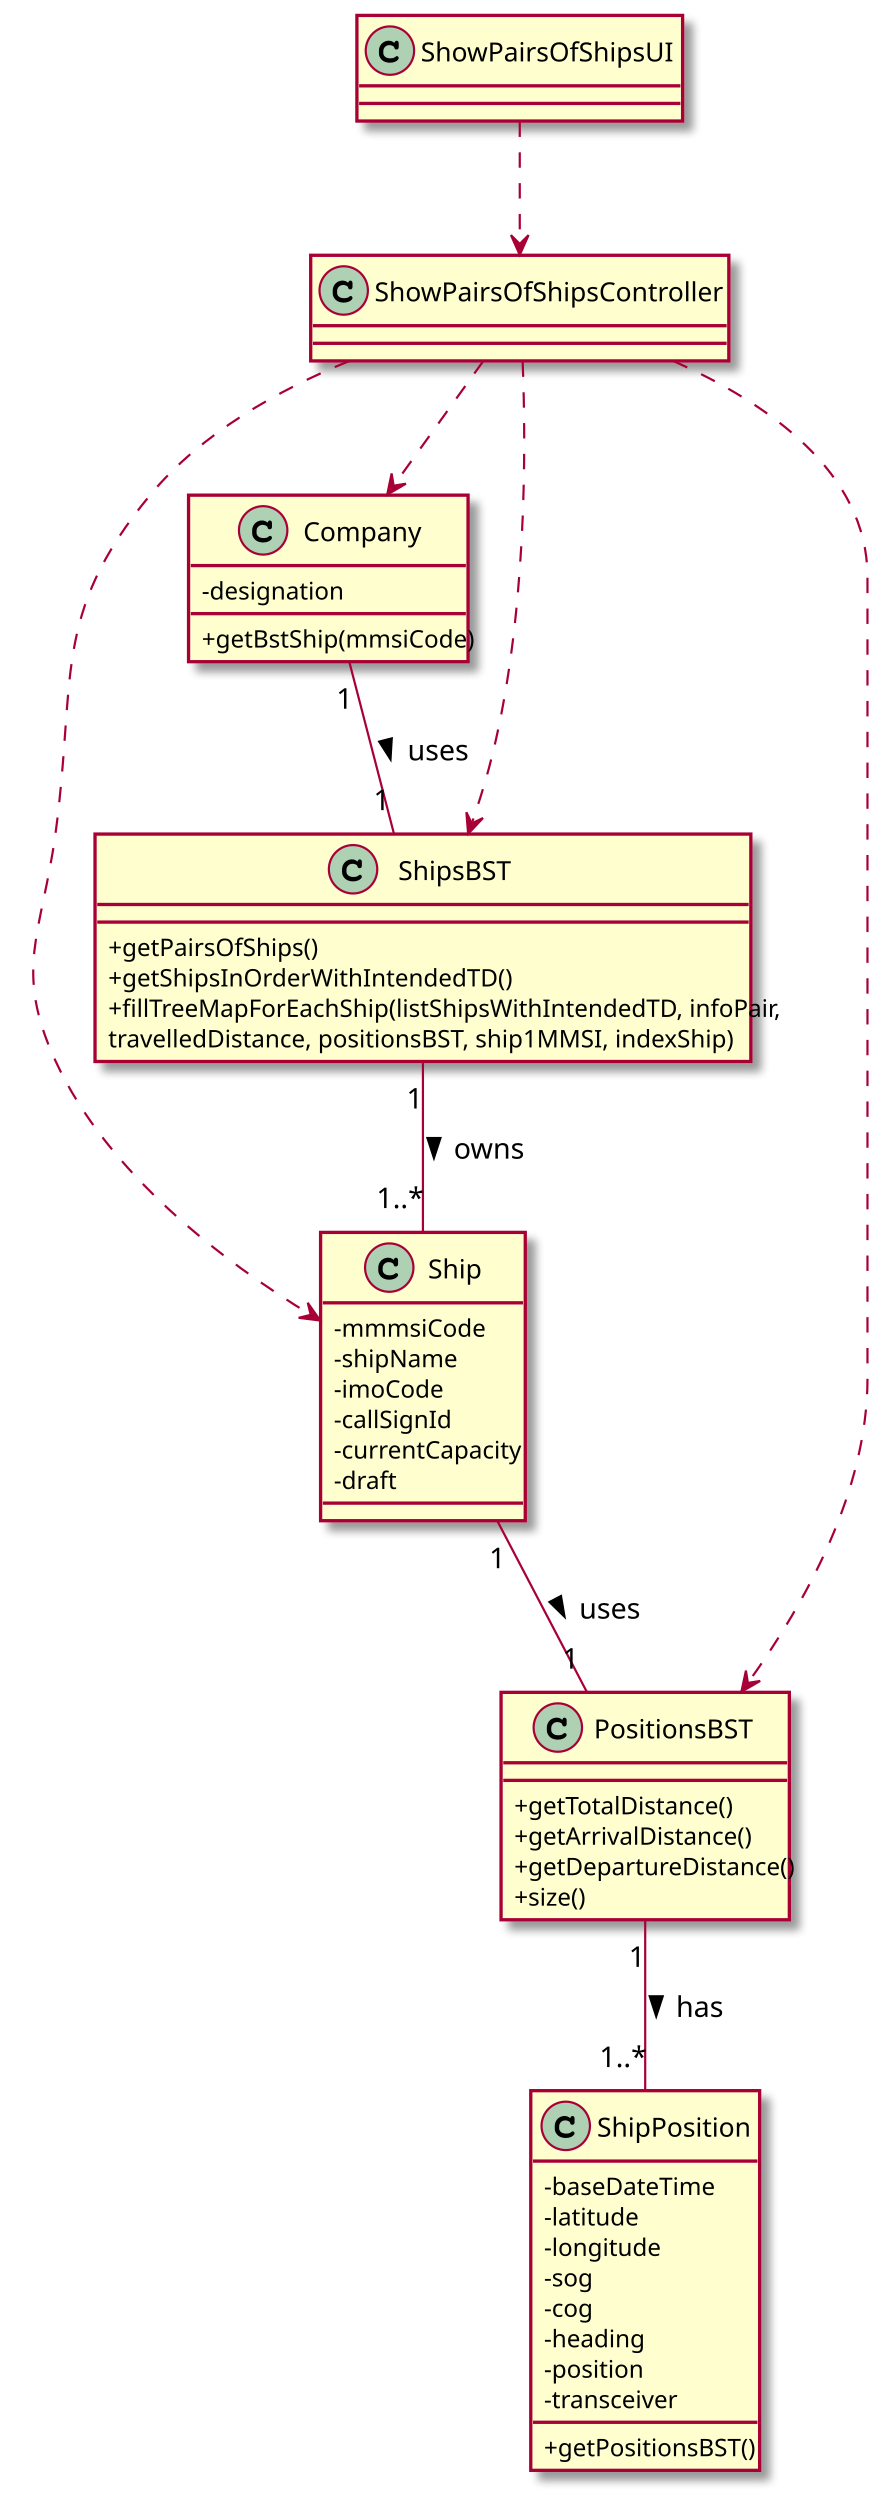
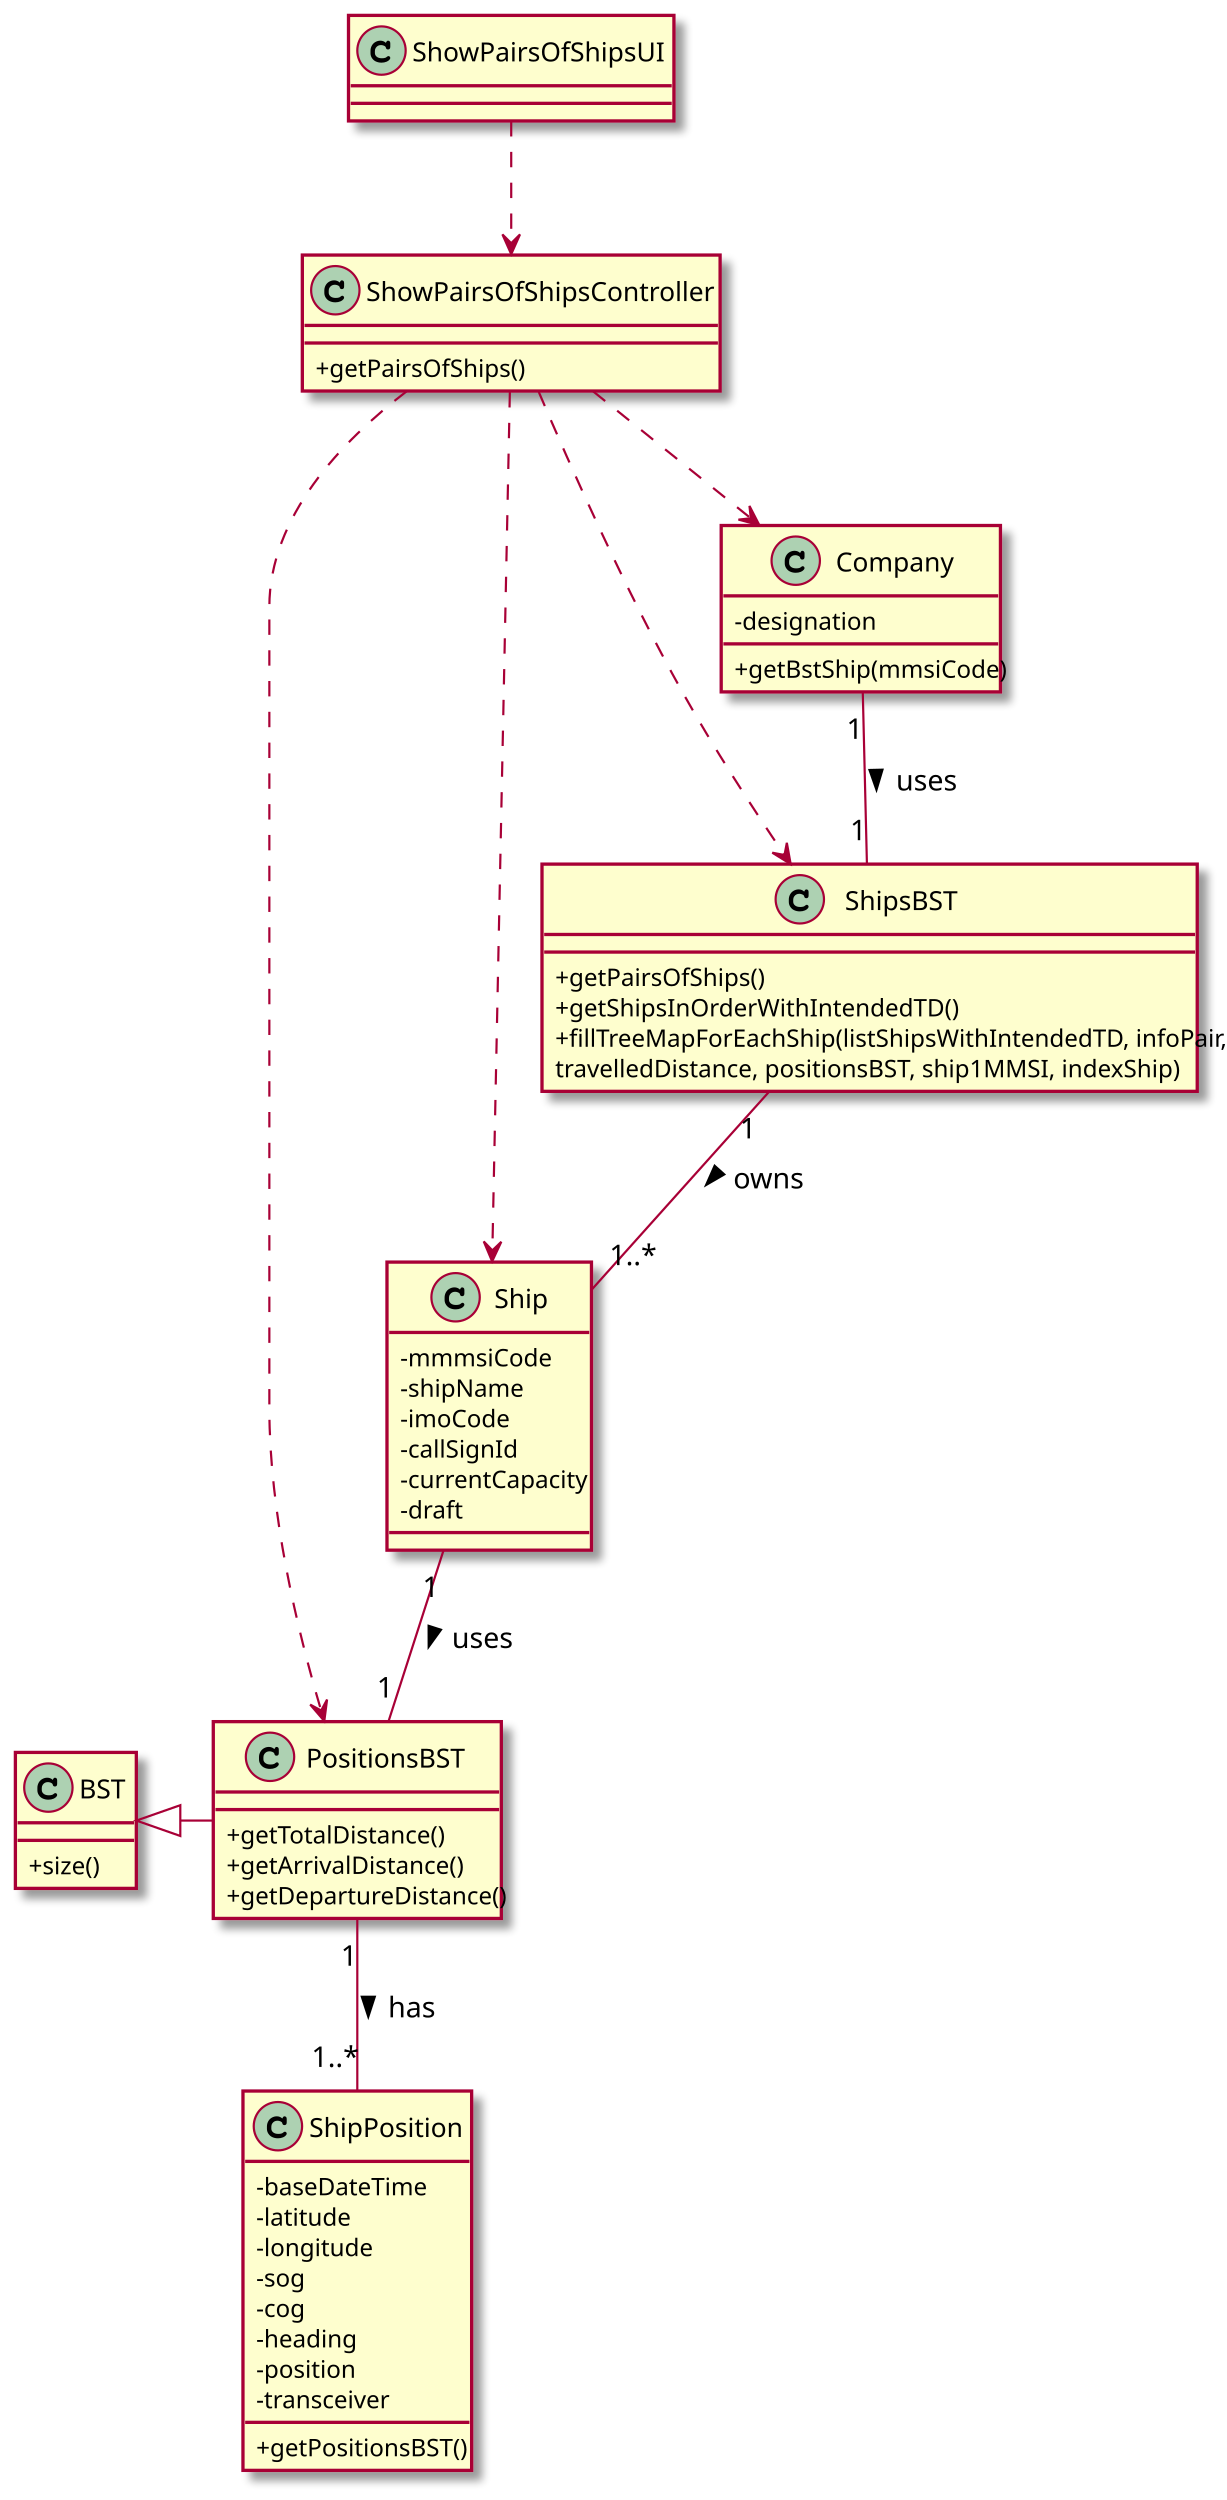
- <svg xmlns="http://www.w3.org/2000/svg" contentScriptType="application/ecmascript" contentStyleType="text/css" height="1136px" preserveAspectRatio="none" style="width:401px;height:1136px;background:#FFFFFF;" version="1.1" viewBox="0 0 401 1136" width="401px" zoomAndPan="magnify">
+ <svg xmlns="http://www.w3.org/2000/svg" contentScriptType="application/ecmascript" contentStyleType="text/css" height="1137px" preserveAspectRatio="none" style="width:558px;height:1137px;background:#FFFFFF;" version="1.1" viewBox="0 0 558 1137" width="558px" zoomAndPan="magnify">
  <defs>
-     <filter height="300%" id="f195apf6b51i6a" width="300%" x="-1" y="-1">
+     <filter height="300%" id="fu5vj4w9bo21y" width="300%" x="-1" y="-1">
      <feGaussianBlur result="blurOut" stdDeviation="2.0" />
      <feColorMatrix in="blurOut" result="blurOut2" type="matrix" values="0 0 0 0 0 0 0 0 0 0 0 0 0 0 0 0 0 0 .4 0" />
      <feOffset dx="4.0" dy="4.0" in="blurOut2" result="blurOut3" />
      <feBlend in="SourceGraphic" in2="blurOut3" mode="normal" />
    </filter>
  </defs>
  <g>
-     <rect codeLine="7" fill="#FEFECE" filter="url(#f195apf6b51i6a)" height="131.016" id="Ship" style="stroke:#A80036;stroke-width:1.5;" width="93" x="145.68" y="560" />
-     <ellipse cx="176.88" cy="576" fill="#ADD1B2" rx="11" ry="11" style="stroke:#A80036;stroke-width:1.0;" />
-     <path d="M178.88,572.5 Q179.083,572 179.317,571.75 Q179.552,571.5 179.817,571.5 Q180.286,571.5 180.583,571.781 Q180.88,572.062 180.88,572.719 L180.88,574.281 Q180.88,574.938 180.599,575.219 Q180.317,575.5 179.88,575.5 Q179.489,575.5 179.239,575.328 Q178.989,575.156 178.88,574.703 Q178.833,574.391 178.661,574.219 Q178.349,573.891 177.786,573.703 Q177.224,573.5 176.661,573.5 Q175.958,573.5 175.364,573.781 Q174.786,574.062 174.333,574.688 Q173.88,575.312 173.88,576.172 L173.88,577.094 Q173.88,578.125 174.724,578.812 Q175.567,579.5 177.067,579.5 Q177.958,579.5 178.583,579.297 Q178.942,579.188 179.349,578.828 Q179.614,578.625 179.755,578.562 Q179.896,578.5 180.067,578.5 Q180.396,578.5 180.63,578.766 Q180.88,579.016 180.88,579.375 Q180.88,579.719 180.536,580.125 Q180.036,580.719 179.239,581.047 Q178.192,581.5 176.911,581.5 Q175.411,581.5 174.208,580.906 Q173.239,580.438 172.552,579.422 Q171.88,578.406 171.88,577.203 L171.88,576.109 Q171.88,574.859 172.474,573.766 Q173.083,572.672 174.13,572.094 Q175.192,571.5 176.38,571.5 Q177.099,571.5 177.724,571.75 Q178.349,572 178.88,572.5 Z " fill="#000000" />
-     <text fill="#000000" font-family="sans-serif" font-size="12" lengthAdjust="spacing" textLength="25" x="194.48" y="580.91">Ship</text>
-     <line style="stroke:#A80036;stroke-width:1.5;" x1="146.68" x2="237.68" y1="592" y2="592" />
-     <text fill="#000000" font-family="sans-serif" font-size="11" lengthAdjust="spacing" textLength="61" x="151.68" y="607.419">-mmmsiCode</text>
-     <text fill="#000000" font-family="sans-serif" font-size="11" lengthAdjust="spacing" textLength="51" x="151.68" y="621.255">-shipName</text>
-     <text fill="#000000" font-family="sans-serif" font-size="11" lengthAdjust="spacing" textLength="45" x="151.68" y="635.091">-imoCode</text>
-     <text fill="#000000" font-family="sans-serif" font-size="11" lengthAdjust="spacing" textLength="49" x="151.68" y="648.927">-callSignId</text>
-     <text fill="#000000" font-family="sans-serif" font-size="11" lengthAdjust="spacing" textLength="81" x="151.68" y="662.763">-currentCapacity</text>
-     <text fill="#000000" font-family="sans-serif" font-size="11" lengthAdjust="spacing" textLength="27" x="151.68" y="676.599">-draft</text>
-     <line style="stroke:#A80036;stroke-width:1.5;" x1="146.68" x2="237.68" y1="683.016" y2="683.016" />
-     <rect codeLine="16" fill="#FEFECE" filter="url(#f195apf6b51i6a)" height="172.523" id="ShipPosition" style="stroke:#A80036;stroke-width:1.5;" width="104" x="241.18" y="950" />
-     <ellipse cx="257.08" cy="966" fill="#ADD1B2" rx="11" ry="11" style="stroke:#A80036;stroke-width:1.0;" />
-     <path d="M259.08,962.5 Q259.283,962 259.517,961.75 Q259.752,961.5 260.017,961.5 Q260.486,961.5 260.783,961.781 Q261.08,962.062 261.08,962.719 L261.08,964.281 Q261.08,964.938 260.799,965.219 Q260.517,965.5 260.08,965.5 Q259.689,965.5 259.439,965.328 Q259.189,965.156 259.08,964.703 Q259.033,964.391 258.861,964.219 Q258.549,963.891 257.986,963.703 Q257.424,963.5 256.861,963.5 Q256.158,963.5 255.564,963.781 Q254.986,964.062 254.533,964.688 Q254.08,965.312 254.08,966.172 L254.08,967.094 Q254.08,968.125 254.924,968.812 Q255.768,969.5 257.267,969.5 Q258.158,969.5 258.783,969.297 Q259.142,969.188 259.549,968.828 Q259.814,968.625 259.955,968.562 Q260.096,968.5 260.267,968.5 Q260.596,968.5 260.83,968.766 Q261.08,969.016 261.08,969.375 Q261.08,969.719 260.736,970.125 Q260.236,970.719 259.439,971.047 Q258.392,971.5 257.111,971.5 Q255.611,971.5 254.408,970.906 Q253.439,970.438 252.752,969.422 Q252.08,968.406 252.08,967.203 L252.08,966.109 Q252.08,964.859 252.674,963.766 Q253.283,962.672 254.33,962.094 Q255.393,961.5 256.58,961.5 Q257.299,961.5 257.924,961.75 Q258.549,962 259.08,962.5 Z " fill="#000000" />
-     <text fill="#000000" font-family="sans-serif" font-size="12" lengthAdjust="spacing" textLength="70" x="271.28" y="970.91">ShipPosition</text>
-     <line style="stroke:#A80036;stroke-width:1.5;" x1="242.18" x2="344.18" y1="982" y2="982" />
-     <text fill="#000000" font-family="sans-serif" font-size="11" lengthAdjust="spacing" textLength="72" x="247.18" y="997.419">-baseDateTime</text>
-     <text fill="#000000" font-family="sans-serif" font-size="11" lengthAdjust="spacing" textLength="38" x="247.18" y="1011.255">-latitude</text>
-     <text fill="#000000" font-family="sans-serif" font-size="11" lengthAdjust="spacing" textLength="47" x="247.18" y="1025.091">-longitude</text>
-     <text fill="#000000" font-family="sans-serif" font-size="11" lengthAdjust="spacing" textLength="22" x="247.18" y="1038.927">-sog</text>
-     <text fill="#000000" font-family="sans-serif" font-size="11" lengthAdjust="spacing" textLength="22" x="247.18" y="1052.763">-cog</text>
-     <text fill="#000000" font-family="sans-serif" font-size="11" lengthAdjust="spacing" textLength="42" x="247.18" y="1066.599">-heading</text>
-     <text fill="#000000" font-family="sans-serif" font-size="11" lengthAdjust="spacing" textLength="41" x="247.18" y="1080.435">-position</text>
-     <text fill="#000000" font-family="sans-serif" font-size="11" lengthAdjust="spacing" textLength="59" x="247.18" y="1094.271">-transceiver</text>
-     <line style="stroke:#A80036;stroke-width:1.5;" x1="242.18" x2="344.18" y1="1100.688" y2="1100.688" />
-     <text fill="#000000" font-family="sans-serif" font-size="11" lengthAdjust="spacing" textLength="92" x="247.18" y="1116.106">+getPositionsBST()</text>
-     <rect codeLine="28" fill="#FEFECE" filter="url(#f195apf6b51i6a)" height="103.344" id="ShipsBST" style="stroke:#A80036;stroke-width:1.5;" width="298" x="43.18" y="379" />
-     <ellipse cx="160.43" cy="395" fill="#ADD1B2" rx="11" ry="11" style="stroke:#A80036;stroke-width:1.0;" />
-     <path d="M162.43,391.5 Q162.633,391 162.868,390.75 Q163.102,390.5 163.368,390.5 Q163.836,390.5 164.133,390.781 Q164.43,391.062 164.43,391.719 L164.43,393.281 Q164.43,393.938 164.149,394.219 Q163.868,394.5 163.43,394.5 Q163.039,394.5 162.789,394.328 Q162.539,394.156 162.43,393.703 Q162.383,393.391 162.211,393.219 Q161.899,392.891 161.336,392.703 Q160.774,392.5 160.211,392.5 Q159.508,392.5 158.914,392.781 Q158.336,393.062 157.883,393.688 Q157.43,394.312 157.43,395.172 L157.43,396.094 Q157.43,397.125 158.274,397.812 Q159.118,398.5 160.618,398.5 Q161.508,398.5 162.133,398.297 Q162.493,398.188 162.899,397.828 Q163.164,397.625 163.305,397.562 Q163.446,397.5 163.618,397.5 Q163.946,397.5 164.18,397.766 Q164.43,398.016 164.43,398.375 Q164.43,398.719 164.086,399.125 Q163.586,399.719 162.789,400.047 Q161.743,400.5 160.461,400.5 Q158.961,400.5 157.758,399.906 Q156.789,399.438 156.102,398.422 Q155.43,397.406 155.43,396.203 L155.43,395.109 Q155.43,393.859 156.024,392.766 Q156.633,391.672 157.68,391.094 Q158.743,390.5 159.93,390.5 Q160.649,390.5 161.274,390.75 Q161.899,391 162.43,391.5 Z " fill="#000000" />
-     <text fill="#000000" font-family="sans-serif" font-size="12" lengthAdjust="spacing" textLength="55" x="180.93" y="399.91">ShipsBST</text>
-     <line style="stroke:#A80036;stroke-width:1.5;" x1="44.18" x2="340.18" y1="411" y2="411" />
-     <line style="stroke:#A80036;stroke-width:1.5;" x1="44.18" x2="340.18" y1="419" y2="419" />
-     <text fill="#000000" font-family="sans-serif" font-size="11" lengthAdjust="spacing" textLength="92" x="49.18" y="434.419">+getPairsOfShips()</text>
-     <text fill="#000000" font-family="sans-serif" font-size="11" lengthAdjust="spacing" textLength="167" x="49.18" y="448.255">+getShipsInOrderWithIntendedTD()</text>
-     <text fill="#000000" font-family="sans-serif" font-size="11" lengthAdjust="spacing" textLength="283" x="49.18" y="462.091">+fillTreeMapForEachShip(listShipsWithIntendedTD, infoPair,</text>
-     <text fill="#000000" font-family="sans-serif" font-size="11" lengthAdjust="spacing" textLength="266" x="49.18" y="475.927">travelledDistance, positionsBST, ship1MMSI, indexShip)</text>
-     <rect codeLine="34" fill="#FEFECE" filter="url(#f195apf6b51i6a)" height="103.344" id="PositionsBST" style="stroke:#A80036;stroke-width:1.5;" width="131" x="227.68" y="769" />
-     <ellipse cx="253.48" cy="785" fill="#ADD1B2" rx="11" ry="11" style="stroke:#A80036;stroke-width:1.0;" />
-     <path d="M255.48,781.5 Q255.683,781 255.917,780.75 Q256.152,780.5 256.418,780.5 Q256.886,780.5 257.183,780.781 Q257.48,781.062 257.48,781.719 L257.48,783.281 Q257.48,783.938 257.199,784.219 Q256.918,784.5 256.48,784.5 Q256.089,784.5 255.839,784.328 Q255.589,784.156 255.48,783.703 Q255.433,783.391 255.261,783.219 Q254.949,782.891 254.386,782.703 Q253.824,782.5 253.261,782.5 Q252.558,782.5 251.964,782.781 Q251.386,783.062 250.933,783.688 Q250.48,784.312 250.48,785.172 L250.48,786.094 Q250.48,787.125 251.324,787.812 Q252.167,788.5 253.667,788.5 Q254.558,788.5 255.183,788.297 Q255.542,788.188 255.949,787.828 Q256.214,787.625 256.355,787.562 Q256.496,787.5 256.668,787.5 Q256.996,787.5 257.23,787.766 Q257.48,788.016 257.48,788.375 Q257.48,788.719 257.136,789.125 Q256.636,789.719 255.839,790.047 Q254.792,790.5 253.511,790.5 Q252.011,790.5 250.808,789.906 Q249.839,789.438 249.152,788.422 Q248.48,787.406 248.48,786.203 L248.48,785.109 Q248.48,783.859 249.074,782.766 Q249.683,781.672 250.73,781.094 Q251.792,780.5 252.98,780.5 Q253.699,780.5 254.324,780.75 Q254.949,781 255.48,781.5 Z " fill="#000000" />
-     <text fill="#000000" font-family="sans-serif" font-size="12" lengthAdjust="spacing" textLength="75" x="269.88" y="789.91">PositionsBST</text>
-     <line style="stroke:#A80036;stroke-width:1.5;" x1="228.68" x2="357.68" y1="801" y2="801" />
-     <line style="stroke:#A80036;stroke-width:1.5;" x1="228.68" x2="357.68" y1="809" y2="809" />
-     <text fill="#000000" font-family="sans-serif" font-size="11" lengthAdjust="spacing" textLength="94" x="233.68" y="824.419">+getTotalDistance()</text>
-     <text fill="#000000" font-family="sans-serif" font-size="11" lengthAdjust="spacing" textLength="103" x="233.68" y="838.255">+getArrivalDistance()</text>
-     <text fill="#000000" font-family="sans-serif" font-size="11" lengthAdjust="spacing" textLength="119" x="233.68" y="852.091">+getDepartureDistance()</text>
-     <text fill="#000000" font-family="sans-serif" font-size="11" lengthAdjust="spacing" textLength="34" x="233.68" y="865.927">+size()</text>
-     <rect codeLine="41" fill="#FEFECE" filter="url(#f195apf6b51i6a)" height="48" id="ShowPairsOfShipsUI" style="stroke:#A80036;stroke-width:1.5;" width="148" x="162.18" y="7" />
-     <ellipse cx="177.18" cy="23" fill="#ADD1B2" rx="11" ry="11" style="stroke:#A80036;stroke-width:1.0;" />
-     <path d="M179.18,19.5 Q179.383,19 179.618,18.75 Q179.852,18.5 180.118,18.5 Q180.586,18.5 180.883,18.781 Q181.18,19.062 181.18,19.719 L181.18,21.281 Q181.18,21.938 180.899,22.219 Q180.618,22.5 180.18,22.5 Q179.789,22.5 179.539,22.328 Q179.289,22.156 179.18,21.703 Q179.133,21.391 178.961,21.219 Q178.649,20.891 178.086,20.703 Q177.524,20.5 176.961,20.5 Q176.258,20.5 175.664,20.781 Q175.086,21.062 174.633,21.688 Q174.18,22.312 174.18,23.172 L174.18,24.094 Q174.18,25.125 175.024,25.812 Q175.868,26.5 177.368,26.5 Q178.258,26.5 178.883,26.297 Q179.243,26.188 179.649,25.828 Q179.914,25.625 180.055,25.562 Q180.196,25.5 180.368,25.5 Q180.696,25.5 180.93,25.766 Q181.18,26.016 181.18,26.375 Q181.18,26.719 180.836,27.125 Q180.336,27.719 179.539,28.047 Q178.493,28.5 177.211,28.5 Q175.711,28.5 174.508,27.906 Q173.539,27.438 172.852,26.422 Q172.18,25.406 172.18,24.203 L172.18,23.109 Q172.18,21.859 172.774,20.766 Q173.383,19.672 174.43,19.094 Q175.493,18.5 176.68,18.5 Q177.399,18.5 178.024,18.75 Q178.649,19 179.18,19.5 Z " fill="#000000" />
-     <text fill="#000000" font-family="sans-serif" font-size="12" lengthAdjust="spacing" textLength="116" x="191.18" y="27.91">ShowPairsOfShipsUI</text>
-     <line style="stroke:#A80036;stroke-width:1.5;" x1="163.18" x2="309.18" y1="39" y2="39" />
-     <line style="stroke:#A80036;stroke-width:1.5;" x1="163.18" x2="309.18" y1="47" y2="47" />
-     <rect codeLine="43" fill="#FEFECE" filter="url(#f195apf6b51i6a)" height="48" id="ShowPairsOfShipsController" style="stroke:#A80036;stroke-width:1.5;" width="190" x="141.18" y="116" />
-     <ellipse cx="156.18" cy="132" fill="#ADD1B2" rx="11" ry="11" style="stroke:#A80036;stroke-width:1.0;" />
-     <path d="M158.18,128.5 Q158.383,128 158.618,127.75 Q158.852,127.5 159.118,127.5 Q159.586,127.5 159.883,127.781 Q160.18,128.062 160.18,128.719 L160.18,130.281 Q160.18,130.938 159.899,131.219 Q159.618,131.5 159.18,131.5 Q158.789,131.5 158.539,131.328 Q158.289,131.156 158.18,130.703 Q158.133,130.391 157.961,130.219 Q157.649,129.891 157.086,129.703 Q156.524,129.5 155.961,129.5 Q155.258,129.5 154.664,129.781 Q154.086,130.062 153.633,130.688 Q153.18,131.312 153.18,132.172 L153.18,133.094 Q153.18,134.125 154.024,134.812 Q154.868,135.5 156.368,135.5 Q157.258,135.5 157.883,135.297 Q158.243,135.188 158.649,134.828 Q158.914,134.625 159.055,134.562 Q159.196,134.5 159.368,134.5 Q159.696,134.5 159.93,134.766 Q160.18,135.016 160.18,135.375 Q160.18,135.719 159.836,136.125 Q159.336,136.719 158.539,137.047 Q157.493,137.5 156.211,137.5 Q154.711,137.5 153.508,136.906 Q152.539,136.438 151.852,135.422 Q151.18,134.406 151.18,133.203 L151.18,132.109 Q151.18,130.859 151.774,129.766 Q152.383,128.672 153.43,128.094 Q154.493,127.5 155.68,127.5 Q156.399,127.5 157.024,127.75 Q157.649,128 158.18,128.5 Z " fill="#000000" />
-     <text fill="#000000" font-family="sans-serif" font-size="12" lengthAdjust="spacing" textLength="158" x="170.18" y="136.91">ShowPairsOfShipsController</text>
-     <line style="stroke:#A80036;stroke-width:1.5;" x1="142.18" x2="330.18" y1="148" y2="148" />
-     <line style="stroke:#A80036;stroke-width:1.5;" x1="142.18" x2="330.18" y1="156" y2="156" />
-     <rect codeLine="47" fill="#FEFECE" filter="url(#f195apf6b51i6a)" height="75.672" id="Company" style="stroke:#A80036;stroke-width:1.5;" width="127" x="85.68" y="225" />
-     <ellipse cx="119.58" cy="241" fill="#ADD1B2" rx="11" ry="11" style="stroke:#A80036;stroke-width:1.0;" />
-     <path d="M121.58,237.5 Q121.783,237 122.017,236.75 Q122.252,236.5 122.517,236.5 Q122.986,236.5 123.283,236.781 Q123.58,237.062 123.58,237.719 L123.58,239.281 Q123.58,239.938 123.299,240.219 Q123.017,240.5 122.58,240.5 Q122.189,240.5 121.939,240.328 Q121.689,240.156 121.58,239.703 Q121.533,239.391 121.361,239.219 Q121.049,238.891 120.486,238.703 Q119.924,238.5 119.361,238.5 Q118.658,238.5 118.064,238.781 Q117.486,239.062 117.033,239.688 Q116.58,240.312 116.58,241.172 L116.58,242.094 Q116.58,243.125 117.424,243.812 Q118.267,244.5 119.767,244.5 Q120.658,244.5 121.283,244.297 Q121.642,244.188 122.049,243.828 Q122.314,243.625 122.455,243.562 Q122.596,243.5 122.767,243.5 Q123.096,243.5 123.33,243.766 Q123.58,244.016 123.58,244.375 Q123.58,244.719 123.236,245.125 Q122.736,245.719 121.939,246.047 Q120.892,246.5 119.611,246.5 Q118.111,246.5 116.908,245.906 Q115.939,245.438 115.252,244.422 Q114.58,243.406 114.58,242.203 L114.58,241.109 Q114.58,239.859 115.174,238.766 Q115.783,237.672 116.83,237.094 Q117.892,236.5 119.08,236.5 Q119.799,236.5 120.424,236.75 Q121.049,237 121.58,237.5 Z " fill="#000000" />
-     <text fill="#000000" font-family="sans-serif" font-size="12" lengthAdjust="spacing" textLength="53" x="137.78" y="245.91">Company</text>
-     <line style="stroke:#A80036;stroke-width:1.5;" x1="86.68" x2="211.68" y1="257" y2="257" />
-     <text fill="#000000" font-family="sans-serif" font-size="11" lengthAdjust="spacing" textLength="59" x="91.68" y="272.419">-designation</text>
-     <line style="stroke:#A80036;stroke-width:1.5;" x1="86.68" x2="211.68" y1="278.836" y2="278.836" />
-     <text fill="#000000" font-family="sans-serif" font-size="11" lengthAdjust="spacing" textLength="115" x="91.68" y="294.255">+getBstShip(mmsiCode)</text>
-     <path codeLine="55" d="M158.83,301.14 C164.79,324.11 172.53,353.89 179.05,378.99 " fill="none" id="Company-ShipsBST" style="stroke:#A80036;stroke-width:1.0;" />
-     <polygon fill="#000000" points="177.437,345.015,178.008,335.522,172.319,336.999,177.437,345.015" style="stroke:#000000;stroke-width:1.0;" />
-     <text fill="#000000" font-family="sans-serif" font-size="13" lengthAdjust="spacing" textLength="28" x="185.18" y="345.495">uses</text>
-     <text fill="#000000" font-family="sans-serif" font-size="13" lengthAdjust="spacing" textLength="7" x="152.81" y="322.043">1</text>
-     <text fill="#000000" font-family="sans-serif" font-size="13" lengthAdjust="spacing" textLength="7" x="169.711" y="368.117">1</text>
-     <path codeLine="56" d="M192.18,482.21 C192.18,506 192.18,534.62 192.18,559.94 " fill="none" id="ShipsBST-Ship" style="stroke:#A80036;stroke-width:1.0;" />
-     <polygon fill="#000000" points="197.18,526.176,200.119,517.131,194.241,517.131,197.18,526.176" style="stroke:#000000;stroke-width:1.0;" />
-     <text fill="#000000" font-family="sans-serif" font-size="13" lengthAdjust="spacing" textLength="30" x="206.18" y="526.495">owns</text>
-     <text fill="#000000" font-family="sans-serif" font-size="13" lengthAdjust="spacing" textLength="7" x="184.71" y="503.729">1</text>
-     <text fill="#000000" font-family="sans-serif" font-size="13" lengthAdjust="spacing" textLength="20" x="171.024" y="548.949">1..*</text>
-     <path codeLine="57" d="M225.95,691.03 C239.2,716.35 254.17,744.97 266.63,768.76 " fill="none" id="Ship-PositionsBST" style="stroke:#A80036;stroke-width:1.0;" />
-     <polygon fill="#000000" points="256.498,734.606,254.908,725.229,249.701,727.955,256.498,734.606" style="stroke:#000000;stroke-width:1.0;" />
-     <text fill="#000000" font-family="sans-serif" font-size="13" lengthAdjust="spacing" textLength="28" x="263.18" y="735.495">uses</text>
-     <text fill="#000000" font-family="sans-serif" font-size="13" lengthAdjust="spacing" textLength="7" x="222.261" y="712.586">1</text>
-     <text fill="#000000" font-family="sans-serif" font-size="13" lengthAdjust="spacing" textLength="7" x="255.592" y="758.228">1</text>
-     <path codeLine="58" d="M293.18,872.22 C293.18,895.33 293.18,923.34 293.18,949.59 " fill="none" id="PositionsBST-ShipPosition" style="stroke:#A80036;stroke-width:1.0;" />
-     <polygon fill="#000000" points="298.18,916.176,301.119,907.131,295.241,907.131,298.18,916.176" style="stroke:#000000;stroke-width:1.0;" />
-     <text fill="#000000" font-family="sans-serif" font-size="13" lengthAdjust="spacing" textLength="21" x="307.18" y="916.495">has</text>
-     <text fill="#000000" font-family="sans-serif" font-size="13" lengthAdjust="spacing" textLength="7" x="285.71" y="893.74">1</text>
-     <text fill="#000000" font-family="sans-serif" font-size="13" lengthAdjust="spacing" textLength="20" x="272.352" y="939.26">1..*</text>
-     <path codeLine="59" d="M236.18,55.22 C236.18,71.48 236.18,93.32 236.18,110.62 " fill="none" id="ShowPairsOfShipsUI-to-ShowPairsOfShipsController" style="stroke:#A80036;stroke-width:1.0;stroke-dasharray:7.0,7.0;" />
-     <polygon fill="#A80036" points="236.18,115.83,240.18,106.83,236.18,110.83,232.18,106.83,236.18,115.83" style="stroke:#A80036;stroke-width:1.0;" />
-     <path codeLine="60" d="M219.61,164.04 C208.15,179.98 192.58,201.63 178.99,220.53 " fill="none" id="ShowPairsOfShipsController-to-Company" style="stroke:#A80036;stroke-width:1.0;stroke-dasharray:7.0,7.0;" />
-     <polygon fill="#A80036" points="175.95,224.77,184.449,219.794,178.867,220.709,177.952,215.127,175.95,224.77" style="stroke:#A80036;stroke-width:1.0;" />
-     <path codeLine="61" d="M237.49,164.25 C239.06,203.2 239.59,283.79 222.18,349 C220.01,357.11 217.35,365.55 214.51,373.78 " fill="none" id="ShowPairsOfShipsController-to-ShipsBST" style="stroke:#A80036;stroke-width:1.0;stroke-dasharray:7.0,7.0;" />
-     <polygon fill="#A80036" points="212.72,378.88,219.471,371.709,214.374,374.161,211.922,369.064,212.72,378.88" style="stroke:#A80036;stroke-width:1.0;" />
-     <path codeLine="62" d="M158.57,164.09 C126.48,177.23 91.42,196.83 68.18,225 C22.96,279.82 34.82,308.6 25.18,379 C18.96,424.35 6,440.43 25.18,482 C48.9,533.42 101.34,573.16 141.18,597.45 " fill="none" id="ShowPairsOfShipsController-to-Ship" style="stroke:#A80036;stroke-width:1.0;stroke-dasharray:7.0,7.0;" />
-     <polygon fill="#A80036" points="145.48,600.04,139.84,591.966,141.199,597.457,135.708,598.816,145.48,600.04" style="stroke:#A80036;stroke-width:1.0;" />
-     <path codeLine="63" d="M305.94,164.03 C348.26,182.88 394.18,214.32 394.18,262 C394.18,262 394.18,262 394.18,626.5 C394.18,677.19 366.48,727.72 340.1,764.35 " fill="none" id="ShowPairsOfShipsController-to-PositionsBST" style="stroke:#A80036;stroke-width:1.0;stroke-dasharray:7.0,7.0;" />
-     <polygon fill="#A80036" points="336.89,768.75,345.421,763.828,339.833,764.708,338.953,759.12,336.89,768.75" style="stroke:#A80036;stroke-width:1.0;" />
+     <rect codeLine="7" fill="#FEFECE" filter="url(#fu5vj4w9bo21y)" height="131.016" id="Ship" style="stroke:#A80036;stroke-width:1.5;" width="93" x="176" y="574" />
+     <ellipse cx="207.2" cy="590" fill="#ADD1B2" rx="11" ry="11" style="stroke:#A80036;stroke-width:1.0;" />
+     <path d="M209.2,586.5 Q209.403,586 209.637,585.75 Q209.872,585.5 210.137,585.5 Q210.606,585.5 210.903,585.781 Q211.2,586.062 211.2,586.719 L211.2,588.281 Q211.2,588.938 210.919,589.219 Q210.637,589.5 210.2,589.5 Q209.809,589.5 209.559,589.328 Q209.309,589.156 209.2,588.703 Q209.153,588.391 208.981,588.219 Q208.669,587.891 208.106,587.703 Q207.544,587.5 206.981,587.5 Q206.278,587.5 205.684,587.781 Q205.106,588.062 204.653,588.688 Q204.2,589.312 204.2,590.172 L204.2,591.094 Q204.2,592.125 205.044,592.812 Q205.887,593.5 207.387,593.5 Q208.278,593.5 208.903,593.297 Q209.262,593.188 209.669,592.828 Q209.934,592.625 210.075,592.562 Q210.216,592.5 210.387,592.5 Q210.716,592.5 210.95,592.766 Q211.2,593.016 211.2,593.375 Q211.2,593.719 210.856,594.125 Q210.356,594.719 209.559,595.047 Q208.512,595.5 207.231,595.5 Q205.731,595.5 204.528,594.906 Q203.559,594.438 202.872,593.422 Q202.2,592.406 202.2,591.203 L202.2,590.109 Q202.2,588.859 202.794,587.766 Q203.403,586.672 204.45,586.094 Q205.512,585.5 206.7,585.5 Q207.419,585.5 208.044,585.75 Q208.669,586 209.2,586.5 Z " fill="#000000" />
+     <text fill="#000000" font-family="sans-serif" font-size="12" lengthAdjust="spacing" textLength="25" x="224.8" y="594.91">Ship</text>
+     <line style="stroke:#A80036;stroke-width:1.5;" x1="177" x2="268" y1="606" y2="606" />
+     <text fill="#000000" font-family="sans-serif" font-size="11" lengthAdjust="spacing" textLength="61" x="182" y="621.419">-mmmsiCode</text>
+     <text fill="#000000" font-family="sans-serif" font-size="11" lengthAdjust="spacing" textLength="51" x="182" y="635.255">-shipName</text>
+     <text fill="#000000" font-family="sans-serif" font-size="11" lengthAdjust="spacing" textLength="45" x="182" y="649.091">-imoCode</text>
+     <text fill="#000000" font-family="sans-serif" font-size="11" lengthAdjust="spacing" textLength="49" x="182" y="662.927">-callSignId</text>
+     <text fill="#000000" font-family="sans-serif" font-size="11" lengthAdjust="spacing" textLength="81" x="182" y="676.763">-currentCapacity</text>
+     <text fill="#000000" font-family="sans-serif" font-size="11" lengthAdjust="spacing" textLength="27" x="182" y="690.599">-draft</text>
+     <line style="stroke:#A80036;stroke-width:1.5;" x1="177" x2="268" y1="697.016" y2="697.016" />
+     <rect codeLine="16" fill="#FEFECE" filter="url(#fu5vj4w9bo21y)" height="172.523" id="ShipPosition" style="stroke:#A80036;stroke-width:1.5;" width="104" x="110.5" y="951" />
+     <ellipse cx="126.4" cy="967" fill="#ADD1B2" rx="11" ry="11" style="stroke:#A80036;stroke-width:1.0;" />
+     <path d="M128.4,963.5 Q128.603,963 128.838,962.75 Q129.072,962.5 129.338,962.5 Q129.806,962.5 130.103,962.781 Q130.4,963.062 130.4,963.719 L130.4,965.281 Q130.4,965.938 130.119,966.219 Q129.838,966.5 129.4,966.5 Q129.009,966.5 128.759,966.328 Q128.509,966.156 128.4,965.703 Q128.353,965.391 128.181,965.219 Q127.869,964.891 127.306,964.703 Q126.744,964.5 126.181,964.5 Q125.478,964.5 124.884,964.781 Q124.306,965.062 123.853,965.688 Q123.4,966.312 123.4,967.172 L123.4,968.094 Q123.4,969.125 124.244,969.812 Q125.088,970.5 126.588,970.5 Q127.478,970.5 128.103,970.297 Q128.463,970.188 128.869,969.828 Q129.134,969.625 129.275,969.562 Q129.416,969.5 129.588,969.5 Q129.916,969.5 130.15,969.766 Q130.4,970.016 130.4,970.375 Q130.4,970.719 130.056,971.125 Q129.556,971.719 128.759,972.047 Q127.713,972.5 126.431,972.5 Q124.931,972.5 123.728,971.906 Q122.759,971.438 122.072,970.422 Q121.4,969.406 121.4,968.203 L121.4,967.109 Q121.4,965.859 121.994,964.766 Q122.603,963.672 123.65,963.094 Q124.713,962.5 125.9,962.5 Q126.619,962.5 127.244,962.75 Q127.869,963 128.4,963.5 Z " fill="#000000" />
+     <text fill="#000000" font-family="sans-serif" font-size="12" lengthAdjust="spacing" textLength="70" x="140.6" y="971.91">ShipPosition</text>
+     <line style="stroke:#A80036;stroke-width:1.5;" x1="111.5" x2="213.5" y1="983" y2="983" />
+     <text fill="#000000" font-family="sans-serif" font-size="11" lengthAdjust="spacing" textLength="72" x="116.5" y="998.419">-baseDateTime</text>
+     <text fill="#000000" font-family="sans-serif" font-size="11" lengthAdjust="spacing" textLength="38" x="116.5" y="1012.255">-latitude</text>
+     <text fill="#000000" font-family="sans-serif" font-size="11" lengthAdjust="spacing" textLength="47" x="116.5" y="1026.091">-longitude</text>
+     <text fill="#000000" font-family="sans-serif" font-size="11" lengthAdjust="spacing" textLength="22" x="116.5" y="1039.927">-sog</text>
+     <text fill="#000000" font-family="sans-serif" font-size="11" lengthAdjust="spacing" textLength="22" x="116.5" y="1053.763">-cog</text>
+     <text fill="#000000" font-family="sans-serif" font-size="11" lengthAdjust="spacing" textLength="42" x="116.5" y="1067.599">-heading</text>
+     <text fill="#000000" font-family="sans-serif" font-size="11" lengthAdjust="spacing" textLength="41" x="116.5" y="1081.435">-position</text>
+     <text fill="#000000" font-family="sans-serif" font-size="11" lengthAdjust="spacing" textLength="59" x="116.5" y="1095.271">-transceiver</text>
+     <line style="stroke:#A80036;stroke-width:1.5;" x1="111.5" x2="213.5" y1="1101.688" y2="1101.688" />
+     <text fill="#000000" font-family="sans-serif" font-size="11" lengthAdjust="spacing" textLength="92" x="116.5" y="1117.106">+getPositionsBST()</text>
+     <rect codeLine="28" fill="#FEFECE" filter="url(#fu5vj4w9bo21y)" height="103.344" id="ShipsBST" style="stroke:#A80036;stroke-width:1.5;" width="298" x="246.5" y="393" />
+     <ellipse cx="363.75" cy="409" fill="#ADD1B2" rx="11" ry="11" style="stroke:#A80036;stroke-width:1.0;" />
+     <path d="M365.75,405.5 Q365.953,405 366.188,404.75 Q366.422,404.5 366.688,404.5 Q367.156,404.5 367.453,404.781 Q367.75,405.062 367.75,405.719 L367.75,407.281 Q367.75,407.938 367.469,408.219 Q367.188,408.5 366.75,408.5 Q366.359,408.5 366.109,408.328 Q365.859,408.156 365.75,407.703 Q365.703,407.391 365.531,407.219 Q365.219,406.891 364.656,406.703 Q364.094,406.5 363.531,406.5 Q362.828,406.5 362.234,406.781 Q361.656,407.062 361.203,407.688 Q360.75,408.312 360.75,409.172 L360.75,410.094 Q360.75,411.125 361.594,411.812 Q362.438,412.5 363.938,412.5 Q364.828,412.5 365.453,412.297 Q365.812,412.188 366.219,411.828 Q366.484,411.625 366.625,411.562 Q366.766,411.5 366.938,411.5 Q367.266,411.5 367.5,411.766 Q367.75,412.016 367.75,412.375 Q367.75,412.719 367.406,413.125 Q366.906,413.719 366.109,414.047 Q365.062,414.5 363.781,414.5 Q362.281,414.5 361.078,413.906 Q360.109,413.438 359.422,412.422 Q358.75,411.406 358.75,410.203 L358.75,409.109 Q358.75,407.859 359.344,406.766 Q359.953,405.672 361,405.094 Q362.062,404.5 363.25,404.5 Q363.969,404.5 364.594,404.75 Q365.219,405 365.75,405.5 Z " fill="#000000" />
+     <text fill="#000000" font-family="sans-serif" font-size="12" lengthAdjust="spacing" textLength="55" x="384.25" y="413.91">ShipsBST</text>
+     <line style="stroke:#A80036;stroke-width:1.5;" x1="247.5" x2="543.5" y1="425" y2="425" />
+     <line style="stroke:#A80036;stroke-width:1.5;" x1="247.5" x2="543.5" y1="433" y2="433" />
+     <text fill="#000000" font-family="sans-serif" font-size="11" lengthAdjust="spacing" textLength="92" x="252.5" y="448.419">+getPairsOfShips()</text>
+     <text fill="#000000" font-family="sans-serif" font-size="11" lengthAdjust="spacing" textLength="167" x="252.5" y="462.255">+getShipsInOrderWithIntendedTD()</text>
+     <text fill="#000000" font-family="sans-serif" font-size="11" lengthAdjust="spacing" textLength="283" x="252.5" y="476.091">+fillTreeMapForEachShip(listShipsWithIntendedTD, infoPair,</text>
+     <text fill="#000000" font-family="sans-serif" font-size="11" lengthAdjust="spacing" textLength="266" x="252.5" y="489.927">travelledDistance, positionsBST, ship1MMSI, indexShip)</text>
+     <rect codeLine="34" fill="#FEFECE" filter="url(#fu5vj4w9bo21y)" height="89.508" id="PositionsBST" style="stroke:#A80036;stroke-width:1.5;" width="131" x="97" y="783" />
+     <ellipse cx="122.8" cy="799" fill="#ADD1B2" rx="11" ry="11" style="stroke:#A80036;stroke-width:1.0;" />
+     <path d="M124.8,795.5 Q125.003,795 125.237,794.75 Q125.472,794.5 125.737,794.5 Q126.206,794.5 126.503,794.781 Q126.8,795.062 126.8,795.719 L126.8,797.281 Q126.8,797.938 126.519,798.219 Q126.237,798.5 125.8,798.5 Q125.409,798.5 125.159,798.328 Q124.909,798.156 124.8,797.703 Q124.753,797.391 124.581,797.219 Q124.269,796.891 123.706,796.703 Q123.144,796.5 122.581,796.5 Q121.878,796.5 121.284,796.781 Q120.706,797.062 120.253,797.688 Q119.8,798.312 119.8,799.172 L119.8,800.094 Q119.8,801.125 120.644,801.812 Q121.487,802.5 122.987,802.5 Q123.878,802.5 124.503,802.297 Q124.862,802.188 125.269,801.828 Q125.534,801.625 125.675,801.562 Q125.816,801.5 125.987,801.5 Q126.316,801.5 126.55,801.766 Q126.8,802.016 126.8,802.375 Q126.8,802.719 126.456,803.125 Q125.956,803.719 125.159,804.047 Q124.112,804.5 122.831,804.5 Q121.331,804.5 120.128,803.906 Q119.159,803.438 118.472,802.422 Q117.8,801.406 117.8,800.203 L117.8,799.109 Q117.8,797.859 118.394,796.766 Q119.003,795.672 120.05,795.094 Q121.112,794.5 122.3,794.5 Q123.019,794.5 123.644,794.75 Q124.269,795 124.8,795.5 Z " fill="#000000" />
+     <text fill="#000000" font-family="sans-serif" font-size="12" lengthAdjust="spacing" textLength="75" x="139.2" y="803.91">PositionsBST</text>
+     <line style="stroke:#A80036;stroke-width:1.5;" x1="98" x2="227" y1="815" y2="815" />
+     <line style="stroke:#A80036;stroke-width:1.5;" x1="98" x2="227" y1="823" y2="823" />
+     <text fill="#000000" font-family="sans-serif" font-size="11" lengthAdjust="spacing" textLength="94" x="103" y="838.419">+getTotalDistance()</text>
+     <text fill="#000000" font-family="sans-serif" font-size="11" lengthAdjust="spacing" textLength="103" x="103" y="852.255">+getArrivalDistance()</text>
+     <text fill="#000000" font-family="sans-serif" font-size="11" lengthAdjust="spacing" textLength="119" x="103" y="866.091">+getDepartureDistance()</text>
+     <rect codeLine="40" fill="#FEFECE" filter="url(#fu5vj4w9bo21y)" height="48" id="ShowPairsOfShipsUI" style="stroke:#A80036;stroke-width:1.5;" width="148" x="158.5" y="7" />
+     <ellipse cx="173.5" cy="23" fill="#ADD1B2" rx="11" ry="11" style="stroke:#A80036;stroke-width:1.0;" />
+     <path d="M175.5,19.5 Q175.703,19 175.938,18.75 Q176.172,18.5 176.438,18.5 Q176.906,18.5 177.203,18.781 Q177.5,19.062 177.5,19.719 L177.5,21.281 Q177.5,21.938 177.219,22.219 Q176.938,22.5 176.5,22.5 Q176.109,22.5 175.859,22.328 Q175.609,22.156 175.5,21.703 Q175.453,21.391 175.281,21.219 Q174.969,20.891 174.406,20.703 Q173.844,20.5 173.281,20.5 Q172.578,20.5 171.984,20.781 Q171.406,21.062 170.953,21.688 Q170.5,22.312 170.5,23.172 L170.5,24.094 Q170.5,25.125 171.344,25.812 Q172.188,26.5 173.688,26.5 Q174.578,26.5 175.203,26.297 Q175.562,26.188 175.969,25.828 Q176.234,25.625 176.375,25.562 Q176.516,25.5 176.688,25.5 Q177.016,25.5 177.25,25.766 Q177.5,26.016 177.5,26.375 Q177.5,26.719 177.156,27.125 Q176.656,27.719 175.859,28.047 Q174.812,28.5 173.531,28.5 Q172.031,28.5 170.828,27.906 Q169.859,27.438 169.172,26.422 Q168.5,25.406 168.5,24.203 L168.5,23.109 Q168.5,21.859 169.094,20.766 Q169.703,19.672 170.75,19.094 Q171.812,18.5 173,18.5 Q173.719,18.5 174.344,18.75 Q174.969,19 175.5,19.5 Z " fill="#000000" />
+     <text fill="#000000" font-family="sans-serif" font-size="12" lengthAdjust="spacing" textLength="116" x="187.5" y="27.91">ShowPairsOfShipsUI</text>
+     <line style="stroke:#A80036;stroke-width:1.5;" x1="159.5" x2="305.5" y1="39" y2="39" />
+     <line style="stroke:#A80036;stroke-width:1.5;" x1="159.5" x2="305.5" y1="47" y2="47" />
+     <rect codeLine="42" fill="#FEFECE" filter="url(#fu5vj4w9bo21y)" height="61.836" id="ShowPairsOfShipsController" style="stroke:#A80036;stroke-width:1.5;" width="190" x="137.5" y="116" />
+     <ellipse cx="152.5" cy="132" fill="#ADD1B2" rx="11" ry="11" style="stroke:#A80036;stroke-width:1.0;" />
+     <path d="M154.5,128.5 Q154.703,128 154.938,127.75 Q155.172,127.5 155.438,127.5 Q155.906,127.5 156.203,127.781 Q156.5,128.062 156.5,128.719 L156.5,130.281 Q156.5,130.938 156.219,131.219 Q155.938,131.5 155.5,131.5 Q155.109,131.5 154.859,131.328 Q154.609,131.156 154.5,130.703 Q154.453,130.391 154.281,130.219 Q153.969,129.891 153.406,129.703 Q152.844,129.5 152.281,129.5 Q151.578,129.5 150.984,129.781 Q150.406,130.062 149.953,130.688 Q149.5,131.312 149.5,132.172 L149.5,133.094 Q149.5,134.125 150.344,134.812 Q151.188,135.5 152.688,135.5 Q153.578,135.5 154.203,135.297 Q154.562,135.188 154.969,134.828 Q155.234,134.625 155.375,134.562 Q155.516,134.5 155.688,134.5 Q156.016,134.5 156.25,134.766 Q156.5,135.016 156.5,135.375 Q156.5,135.719 156.156,136.125 Q155.656,136.719 154.859,137.047 Q153.812,137.5 152.531,137.5 Q151.031,137.5 149.828,136.906 Q148.859,136.438 148.172,135.422 Q147.5,134.406 147.5,133.203 L147.5,132.109 Q147.5,130.859 148.094,129.766 Q148.703,128.672 149.75,128.094 Q150.812,127.5 152,127.5 Q152.719,127.5 153.344,127.75 Q153.969,128 154.5,128.5 Z " fill="#000000" />
+     <text fill="#000000" font-family="sans-serif" font-size="12" lengthAdjust="spacing" textLength="158" x="166.5" y="136.91">ShowPairsOfShipsController</text>
+     <line style="stroke:#A80036;stroke-width:1.5;" x1="138.5" x2="326.5" y1="148" y2="148" />
+     <line style="stroke:#A80036;stroke-width:1.5;" x1="138.5" x2="326.5" y1="156" y2="156" />
+     <text fill="#000000" font-family="sans-serif" font-size="11" lengthAdjust="spacing" textLength="92" x="143.5" y="171.419">+getPairsOfShips()</text>
+     <rect codeLine="46" fill="#FEFECE" filter="url(#fu5vj4w9bo21y)" height="75.672" id="Company" style="stroke:#A80036;stroke-width:1.5;" width="127" x="328" y="239" />
+     <ellipse cx="361.9" cy="255" fill="#ADD1B2" rx="11" ry="11" style="stroke:#A80036;stroke-width:1.0;" />
+     <path d="M363.9,251.5 Q364.103,251 364.337,250.75 Q364.572,250.5 364.837,250.5 Q365.306,250.5 365.603,250.781 Q365.9,251.062 365.9,251.719 L365.9,253.281 Q365.9,253.938 365.619,254.219 Q365.337,254.5 364.9,254.5 Q364.509,254.5 364.259,254.328 Q364.009,254.156 363.9,253.703 Q363.853,253.391 363.681,253.219 Q363.369,252.891 362.806,252.703 Q362.244,252.5 361.681,252.5 Q360.978,252.5 360.384,252.781 Q359.806,253.062 359.353,253.688 Q358.9,254.312 358.9,255.172 L358.9,256.094 Q358.9,257.125 359.744,257.812 Q360.587,258.5 362.087,258.5 Q362.978,258.5 363.603,258.297 Q363.962,258.188 364.369,257.828 Q364.634,257.625 364.775,257.562 Q364.916,257.5 365.087,257.5 Q365.416,257.5 365.65,257.766 Q365.9,258.016 365.9,258.375 Q365.9,258.719 365.556,259.125 Q365.056,259.719 364.259,260.047 Q363.212,260.5 361.931,260.5 Q360.431,260.5 359.228,259.906 Q358.259,259.438 357.572,258.422 Q356.9,257.406 356.9,256.203 L356.9,255.109 Q356.9,253.859 357.494,252.766 Q358.103,251.672 359.15,251.094 Q360.212,250.5 361.4,250.5 Q362.119,250.5 362.744,250.75 Q363.369,251 363.9,251.5 Z " fill="#000000" />
+     <text fill="#000000" font-family="sans-serif" font-size="12" lengthAdjust="spacing" textLength="53" x="380.1" y="259.91">Company</text>
+     <line style="stroke:#A80036;stroke-width:1.5;" x1="329" x2="454" y1="271" y2="271" />
+     <text fill="#000000" font-family="sans-serif" font-size="11" lengthAdjust="spacing" textLength="59" x="334" y="286.419">-designation</text>
+     <line style="stroke:#A80036;stroke-width:1.5;" x1="329" x2="454" y1="292.836" y2="292.836" />
+     <text fill="#000000" font-family="sans-serif" font-size="11" lengthAdjust="spacing" textLength="115" x="334" y="308.255">+getBstShip(mmsiCode)</text>
+     <rect codeLine="51" fill="#FEFECE" filter="url(#fu5vj4w9bo21y)" height="61.836" id="BST" style="stroke:#A80036;stroke-width:1.5;" width="55" x="7" y="797" />
+     <ellipse cx="22" cy="813" fill="#ADD1B2" rx="11" ry="11" style="stroke:#A80036;stroke-width:1.0;" />
+     <path d="M24,809.5 Q24.203,809 24.438,808.75 Q24.672,808.5 24.938,808.5 Q25.406,808.5 25.703,808.781 Q26,809.062 26,809.719 L26,811.281 Q26,811.938 25.719,812.219 Q25.438,812.5 25,812.5 Q24.609,812.5 24.359,812.328 Q24.109,812.156 24,811.703 Q23.953,811.391 23.781,811.219 Q23.469,810.891 22.906,810.703 Q22.344,810.5 21.781,810.5 Q21.078,810.5 20.484,810.781 Q19.906,811.062 19.453,811.688 Q19,812.312 19,813.172 L19,814.094 Q19,815.125 19.844,815.812 Q20.688,816.5 22.188,816.5 Q23.078,816.5 23.703,816.297 Q24.062,816.188 24.469,815.828 Q24.734,815.625 24.875,815.562 Q25.016,815.5 25.188,815.5 Q25.516,815.5 25.75,815.766 Q26,816.016 26,816.375 Q26,816.719 25.656,817.125 Q25.156,817.719 24.359,818.047 Q23.312,818.5 22.031,818.5 Q20.531,818.5 19.328,817.906 Q18.359,817.438 17.672,816.422 Q17,815.406 17,814.203 L17,813.109 Q17,811.859 17.594,810.766 Q18.203,809.672 19.25,809.094 Q20.312,808.5 21.5,808.5 Q22.219,808.5 22.844,808.75 Q23.469,809 24,809.5 Z " fill="#000000" />
+     <text fill="#000000" font-family="sans-serif" font-size="12" lengthAdjust="spacing" textLength="23" x="36" y="817.91">BST</text>
+     <line style="stroke:#A80036;stroke-width:1.5;" x1="8" x2="61" y1="829" y2="829" />
+     <line style="stroke:#A80036;stroke-width:1.5;" x1="8" x2="61" y1="837" y2="837" />
+     <text fill="#000000" font-family="sans-serif" font-size="11" lengthAdjust="spacing" textLength="34" x="13" y="852.419">+size()</text>
+     <path codeLine="58" d="M392.4,315.14 C392.95,338.11 393.67,367.89 394.28,392.99 " fill="none" id="Company-ShipsBST" style="stroke:#A80036;stroke-width:1.0;" />
+     <polygon fill="#000000" points="398.621,359.174,401.34,350.061,395.464,350.203,398.621,359.174" style="stroke:#000000;stroke-width:1.0;" />
+     <text fill="#000000" font-family="sans-serif" font-size="13" lengthAdjust="spacing" textLength="28" x="407.5" y="359.495">uses</text>
+     <text fill="#000000" font-family="sans-serif" font-size="13" lengthAdjust="spacing" textLength="7" x="384.986" y="336.043">1</text>
+     <text fill="#000000" font-family="sans-serif" font-size="13" lengthAdjust="spacing" textLength="7" x="386.616" y="382.117">1</text>
+     <path codeLine="59" d="M350.05,496.21 C325.12,524.02 294.27,558.43 269.16,586.45 " fill="none" id="ShipsBST-Ship" style="stroke:#A80036;stroke-width:1.0;" />
+     <polygon fill="#000000" points="321.163,538.899,329.388,534.125,325.012,530.202,321.163,538.899" style="stroke:#000000;stroke-width:1.0;" />
+     <text fill="#000000" font-family="sans-serif" font-size="13" lengthAdjust="spacing" textLength="30" x="333.5" y="540.495">owns</text>
+     <text fill="#000000" font-family="sans-serif" font-size="13" lengthAdjust="spacing" textLength="7" x="336.472" y="517.729">1</text>
+     <text fill="#000000" font-family="sans-serif" font-size="13" lengthAdjust="spacing" textLength="20" x="277.128" y="575.384">1..*</text>
+     <path codeLine="60" d="M201.68,705.21 C193.42,730.88 184.14,759.74 176.68,782.92 " fill="none" id="Ship-PositionsBST" style="stroke:#A80036;stroke-width:1.0;" />
+     <polygon fill="#000000" points="194.969,748.936,200.536,741.225,194.941,739.425,194.969,748.936" style="stroke:#000000;stroke-width:1.0;" />
+     <text fill="#000000" font-family="sans-serif" font-size="13" lengthAdjust="spacing" textLength="28" x="205.5" y="749.495">uses</text>
+     <text fill="#000000" font-family="sans-serif" font-size="13" lengthAdjust="spacing" textLength="7" x="192.172" y="726.324">1</text>
+     <text fill="#000000" font-family="sans-serif" font-size="13" lengthAdjust="spacing" textLength="7" x="171.382" y="772.023">1</text>
+     <path codeLine="61" d="M162.5,873.01 C162.5,895.61 162.5,923.95 162.5,950.66 " fill="none" id="PositionsBST-ShipPosition" style="stroke:#A80036;stroke-width:1.0;" />
+     <polygon fill="#000000" points="167.5,917.176,170.439,908.131,164.561,908.131,167.5,917.176" style="stroke:#000000;stroke-width:1.0;" />
+     <text fill="#000000" font-family="sans-serif" font-size="13" lengthAdjust="spacing" textLength="21" x="176.5" y="917.495">has</text>
+     <text fill="#000000" font-family="sans-serif" font-size="13" lengthAdjust="spacing" textLength="7" x="155.008" y="894.019">1</text>
+     <text fill="#000000" font-family="sans-serif" font-size="13" lengthAdjust="spacing" textLength="20" x="141.641" y="940.04">1..*</text>
+     <path codeLine="62" d="M232.5,55.07 C232.5,71.01 232.5,92.51 232.5,110.6 " fill="none" id="ShowPairsOfShipsUI-to-ShowPairsOfShipsController" style="stroke:#A80036;stroke-width:1.0;stroke-dasharray:7.0,7.0;" />
+     <polygon fill="#A80036" points="232.5,115.61,236.5,106.61,232.5,110.61,228.5,106.61,232.5,115.61" style="stroke:#A80036;stroke-width:1.0;" />
+     <path codeLine="63" d="M269.78,178.01 C291.12,195.19 318.19,216.98 341.38,235.65 " fill="none" id="ShowPairsOfShipsController-to-Company" style="stroke:#A80036;stroke-width:1.0;stroke-dasharray:7.0,7.0;" />
+     <polygon fill="#A80036" points="345.36,238.85,340.858,230.09,341.466,235.714,335.841,236.321,345.36,238.85" style="stroke:#A80036;stroke-width:1.0;" />
+     <path codeLine="64" d="M245.02,178.23 C259.45,212.2 284.54,268.66 310.5,315 C324.47,339.93 341.58,366.44 356.79,388.86 " fill="none" id="ShowPairsOfShipsController-to-ShipsBST" style="stroke:#A80036;stroke-width:1.0;stroke-dasharray:7.0,7.0;" />
+     <polygon fill="#A80036" points="359.6,393,357.851,383.308,356.79,388.864,351.234,387.803,359.6,393" style="stroke:#A80036;stroke-width:1.0;" />
+     <path codeLine="65" d="M231.88,178.31 C230.31,255.31 226.14,460 223.93,568.59 " fill="none" id="ShowPairsOfShipsController-to-Ship" style="stroke:#A80036;stroke-width:1.0;stroke-dasharray:7.0,7.0;" />
+     <polygon fill="#A80036" points="223.82,573.68,227.999,564.762,223.92,568.681,220.001,564.602,223.82,573.68" style="stroke:#A80036;stroke-width:1.0;" />
+     <path codeLine="66" d="M184.89,178 C155.16,200.79 122.5,235.13 122.5,276 C122.5,276 122.5,276 122.5,640.5 C122.5,687.88 134.99,740.55 146.02,777.81 " fill="none" id="ShowPairsOfShipsController-to-PositionsBST" style="stroke:#A80036;stroke-width:1.0;stroke-dasharray:7.0,7.0;" />
+     <polygon fill="#A80036" points="147.49,782.73,148.749,772.962,146.06,777.939,141.083,775.25,147.49,782.73" style="stroke:#A80036;stroke-width:1.0;" />
+     <path codeLine="68" d="M82.2,828 C87.11,828 92.03,828 96.94,828 " fill="none" id="BST-backto-PositionsBST" style="stroke:#A80036;stroke-width:1.0;" />
+     <polygon fill="none" points="82,835,62,828,82,821,82,835" style="stroke:#A80036;stroke-width:1.0;" />
  </g>
</svg>
